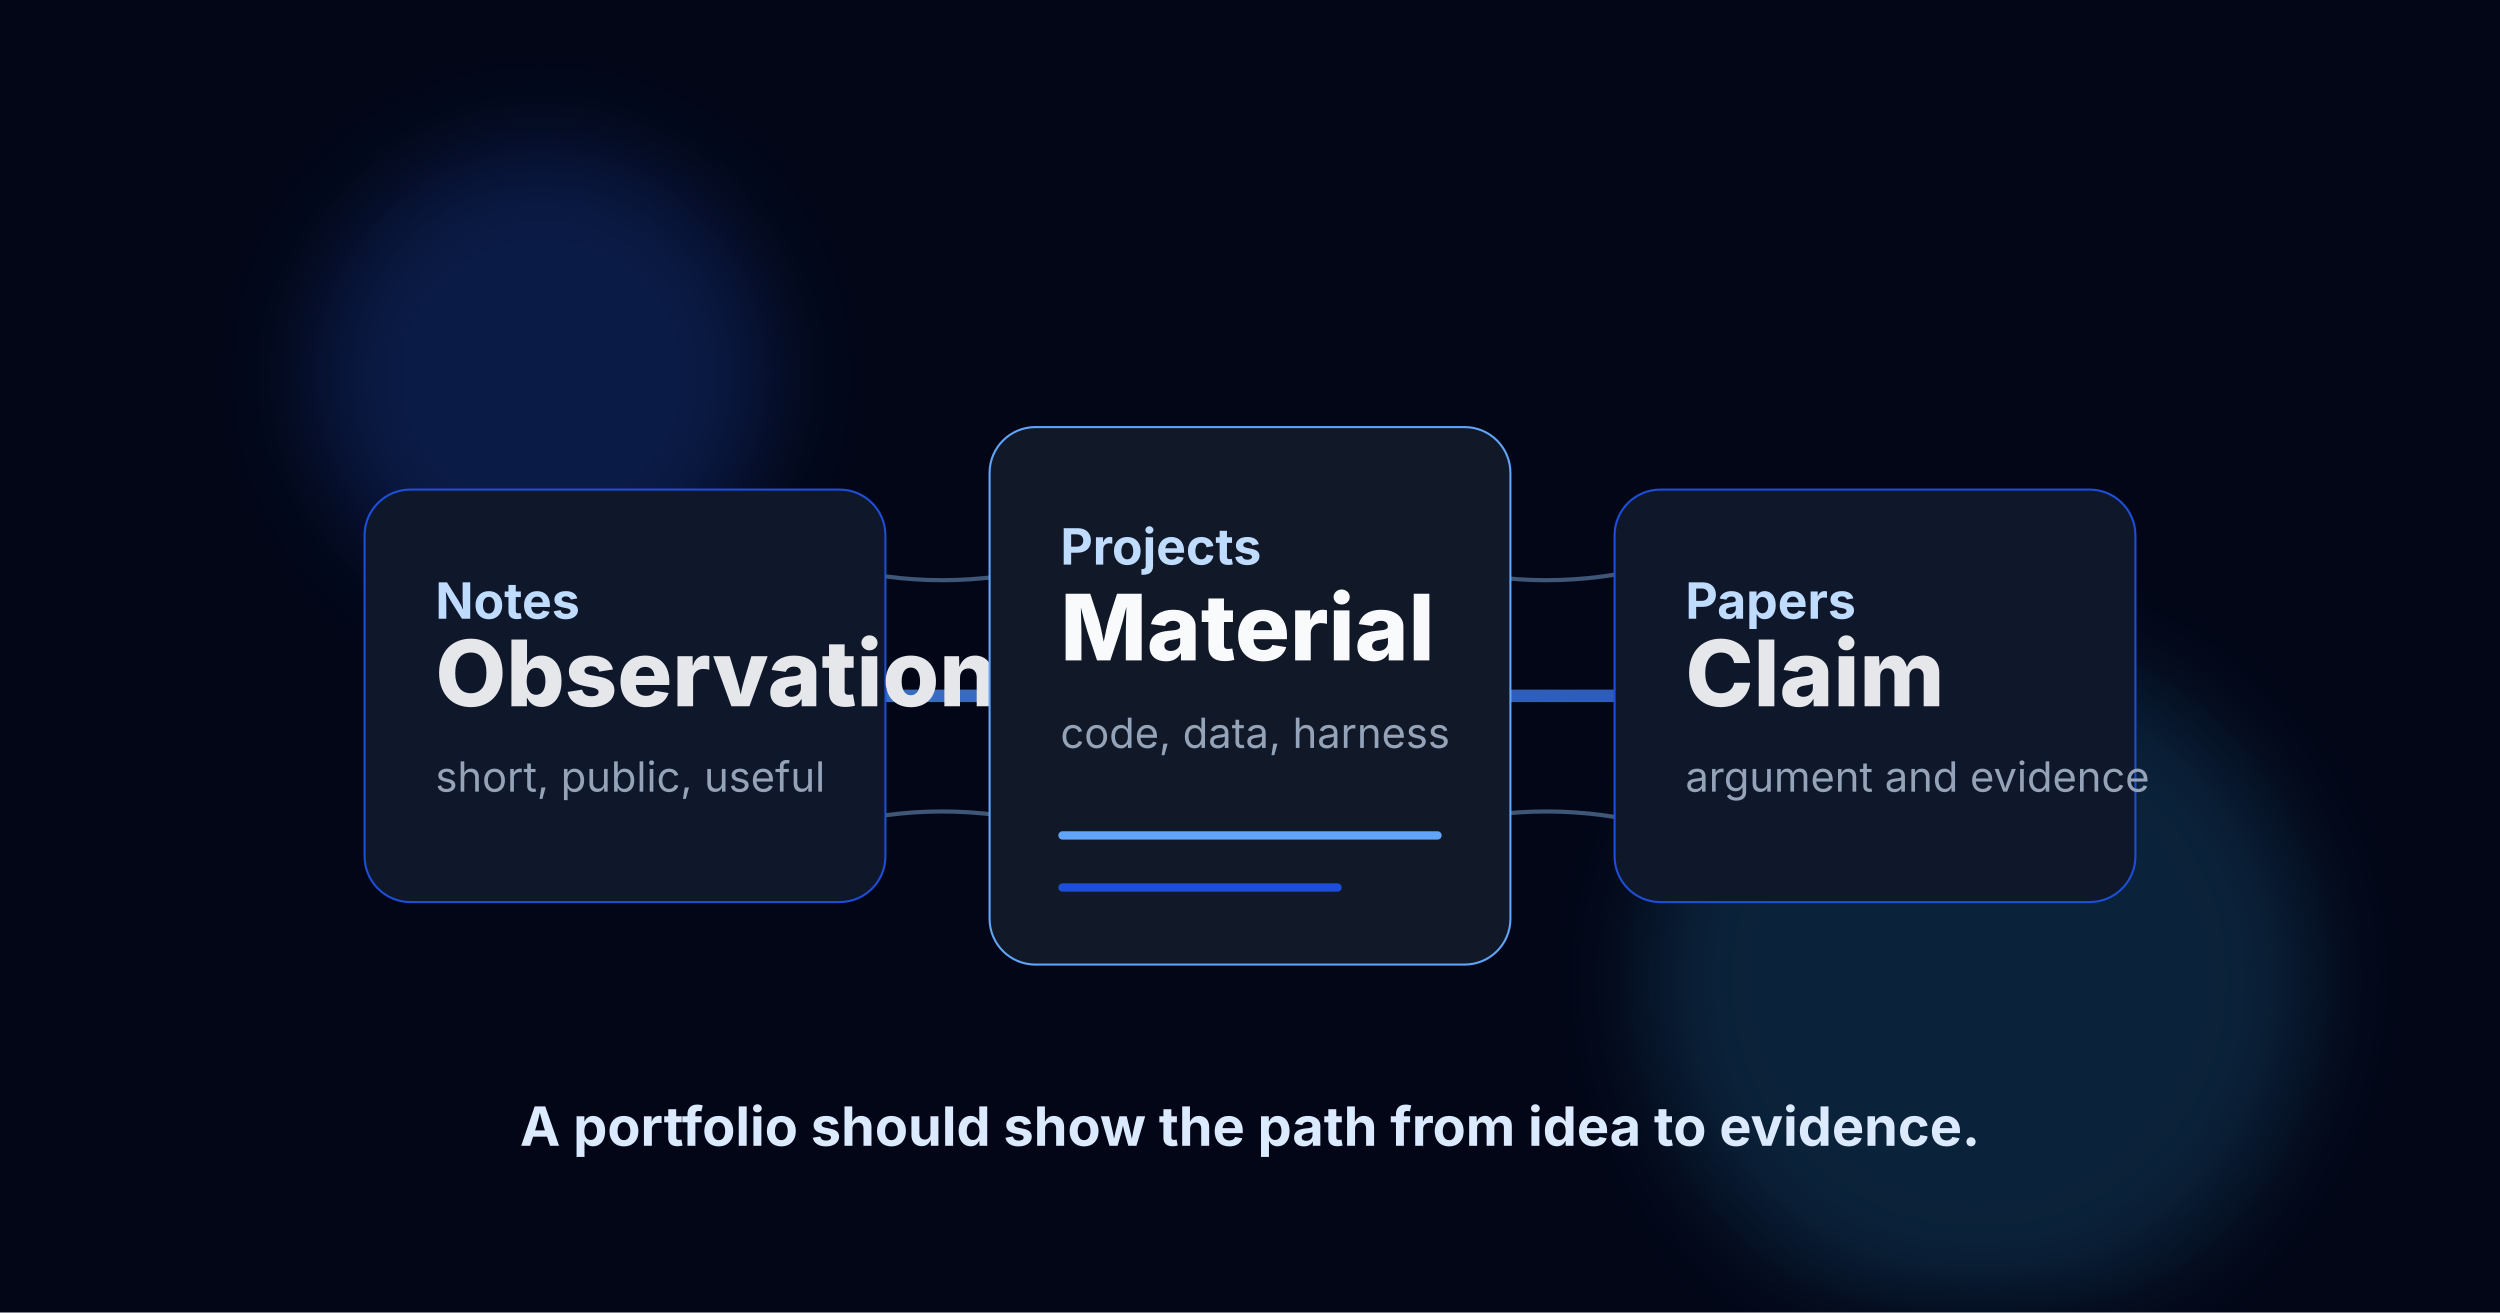
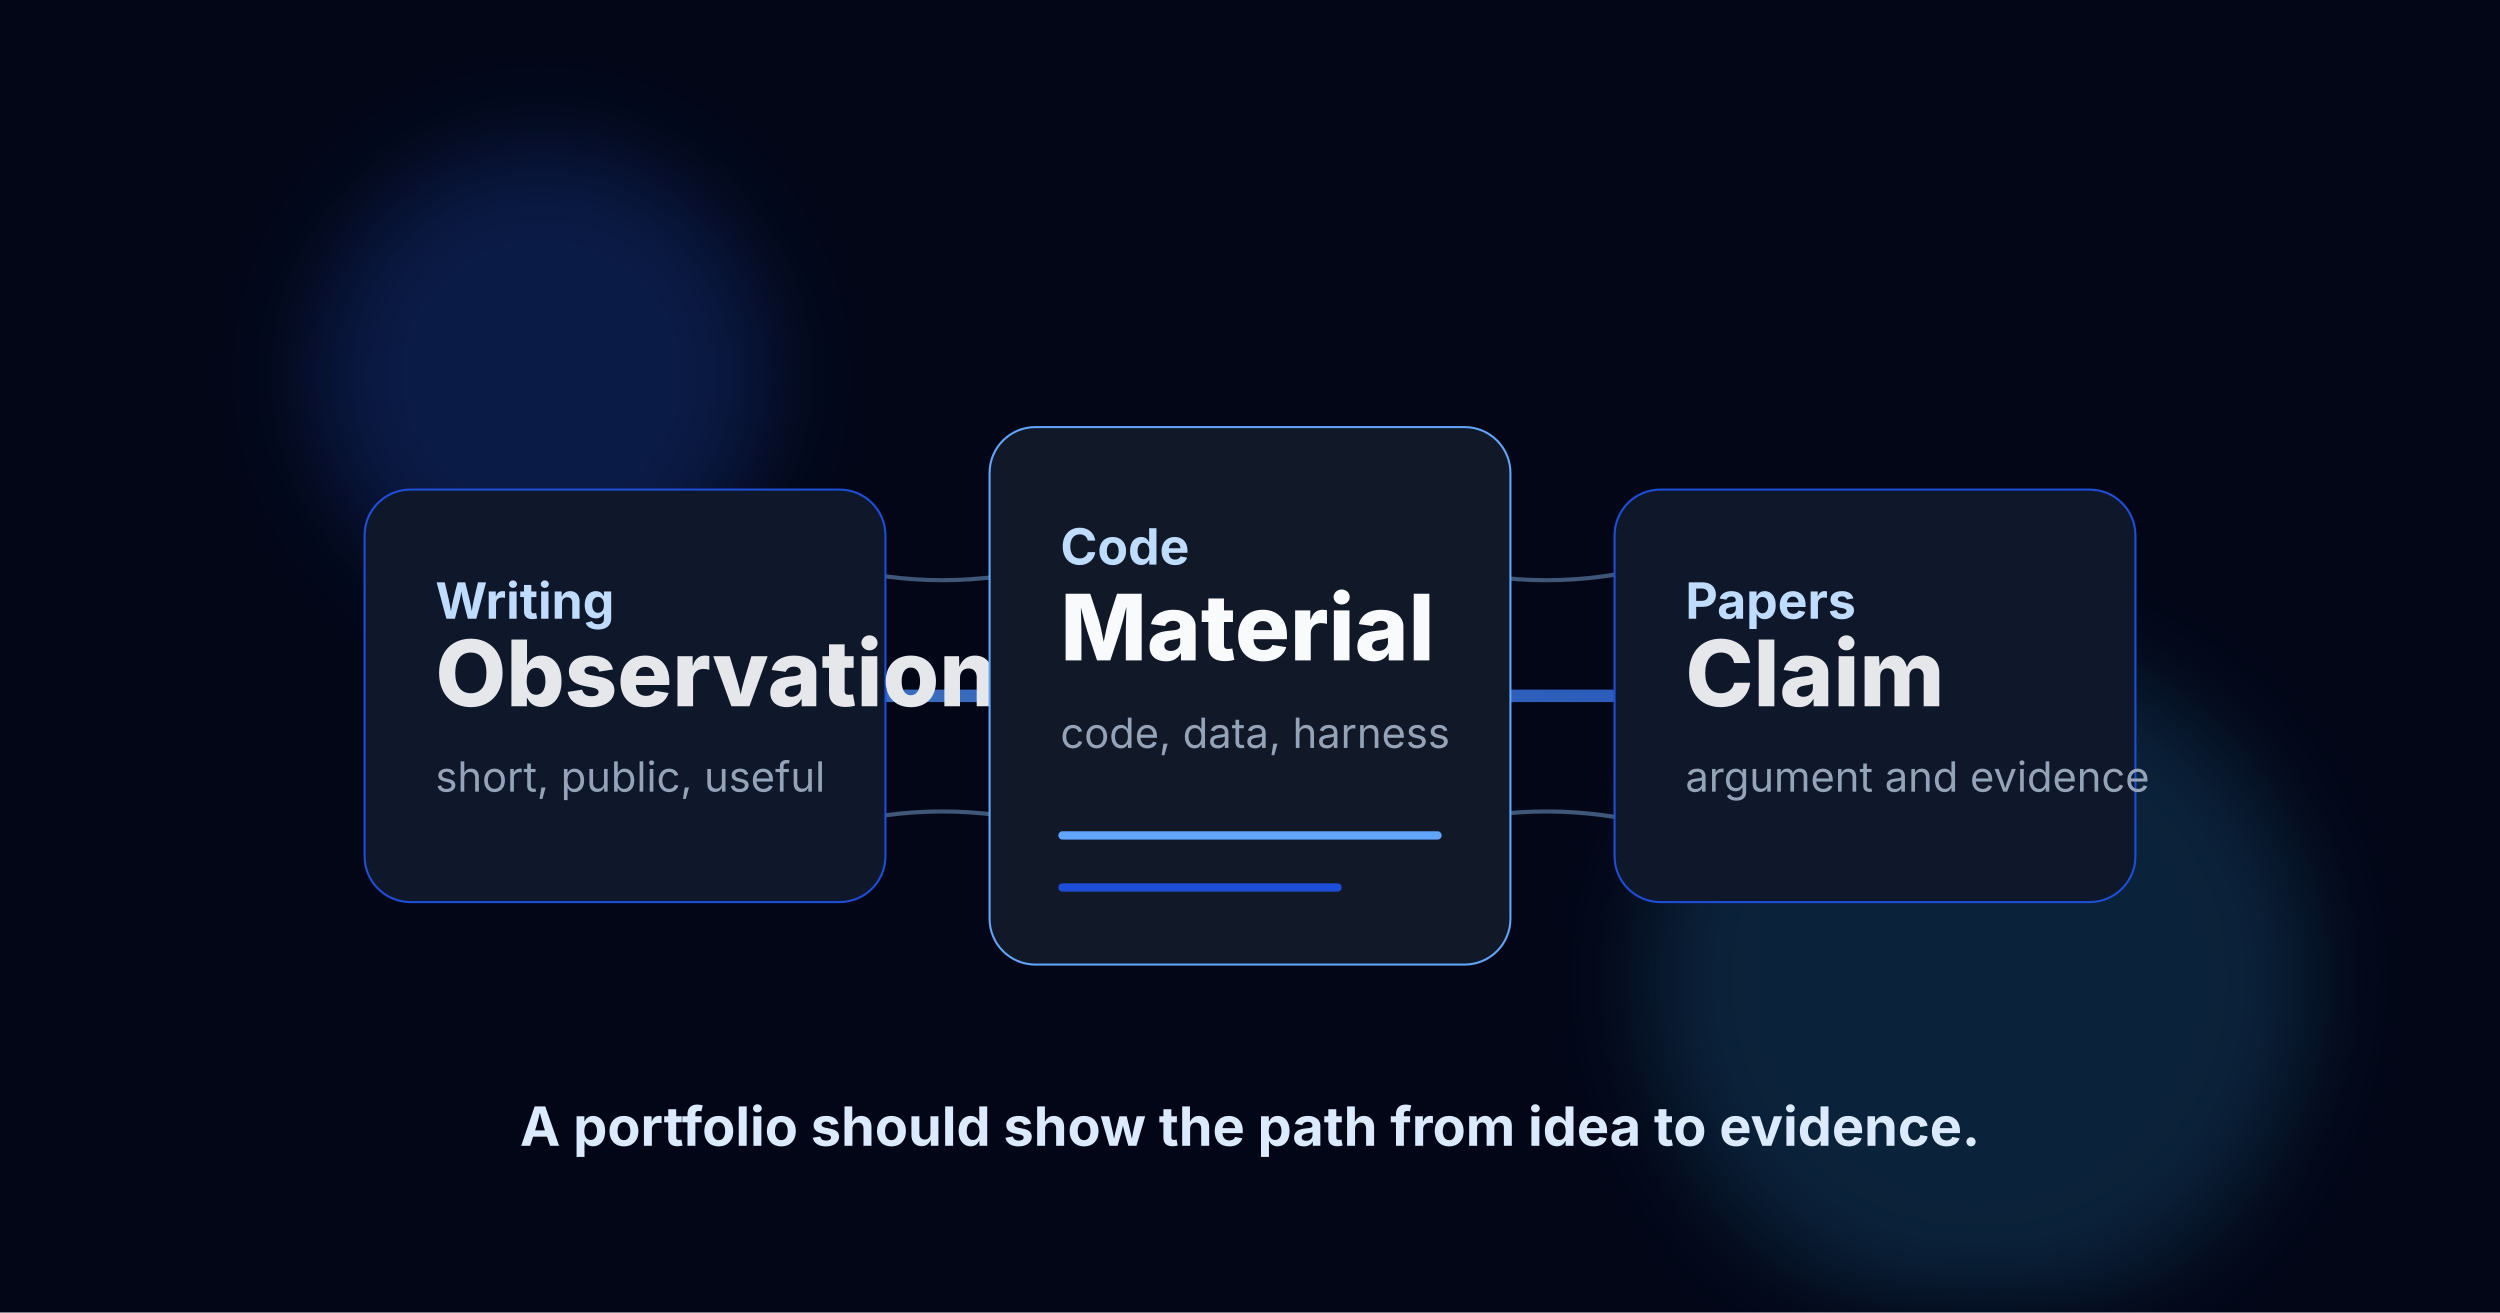
<svg xmlns="http://www.w3.org/2000/svg" viewBox="0 0 1200 630" role="img" aria-labelledby="title desc">
  <rect width="1200" height="630" fill="#020617" />
  <defs>
    <linearGradient id="g" x1="120" x2="1080" y1="120" y2="520" gradientUnits="userSpaceOnUse">
      <stop stop-color="#60a5fa" />
      <stop offset="1" stop-color="#2563eb" />
    </linearGradient>
    <filter id="soft" x="-20%" y="-20%" width="140%" height="140%">
      <feGaussianBlur stdDeviation="22" />
    </filter>
  </defs>
  <circle cx="260" cy="180" r="110" fill="#2563eb" opacity=".22" filter="url(#soft)" />
  <circle cx="950" cy="470" r="160" fill="#38bdf8" opacity=".16" filter="url(#soft)" />
  <path d="M230 334h740" stroke="url(#g)" stroke-width="6" stroke-linecap="round" opacity=".75" />
  <g fill="none" stroke="#93c5fd" stroke-width="2" opacity=".42">
    <path d="M340 250c82 38 142 38 226 0" />
    <path d="M630 250c82 38 142 38 226 0" />
    <path d="M340 418c82-38 142-38 226 0" />
    <path d="M630 418c82-38 142-38 226 0" />
  </g>
  <g font-family="Outfit, Inter, system-ui, sans-serif">
    <g transform="translate(175 235)">
      <rect width="250" height="198" rx="22" fill="#0f172a" stroke="#1d4ed8" />
-       <text x="34" y="62" fill="#bfdbfe" font-size="24" font-weight="700">Notes</text>
+       <text x="34" y="62" fill="#bfdbfe" font-size="24" font-weight="700">Writing</text>
      <text x="34" y="104" fill="#e5e7eb" font-size="44" font-weight="800">Observation</text>
      <text x="34" y="145" fill="#94a3b8" font-size="20">short, public, useful</text>
    </g>
    <g transform="translate(475 205)">
      <rect width="250" height="258" rx="22" fill="#111827" stroke="#60a5fa" />
-       <text x="34" y="66" fill="#bfdbfe" font-size="24" font-weight="700">Projects</text>
+       <text x="34" y="66" fill="#bfdbfe" font-size="24" font-weight="700">Code</text>
      <text x="34" y="112" fill="#f8fafc" font-size="44" font-weight="800">Material</text>
      <text x="34" y="154" fill="#94a3b8" font-size="20">code, data, harness</text>
      <path d="M35 196h180" stroke="#60a5fa" stroke-width="4" stroke-linecap="round" />
      <path d="M35 221h132" stroke="#1d4ed8" stroke-width="4" stroke-linecap="round" />
    </g>
    <g transform="translate(775 235)">
      <rect width="250" height="198" rx="22" fill="#0f172a" stroke="#1d4ed8" />
      <text x="34" y="62" fill="#bfdbfe" font-size="24" font-weight="700">Papers</text>
      <text x="34" y="104" fill="#e5e7eb" font-size="44" font-weight="800">Claim</text>
      <text x="34" y="145" fill="#94a3b8" font-size="20">argument and evidence</text>
    </g>
    <text x="600" y="550" fill="#dbeafe" font-size="26" font-weight="700" text-anchor="middle">A portfolio should show the path from idea to evidence.</text>
  </g>
</svg>
